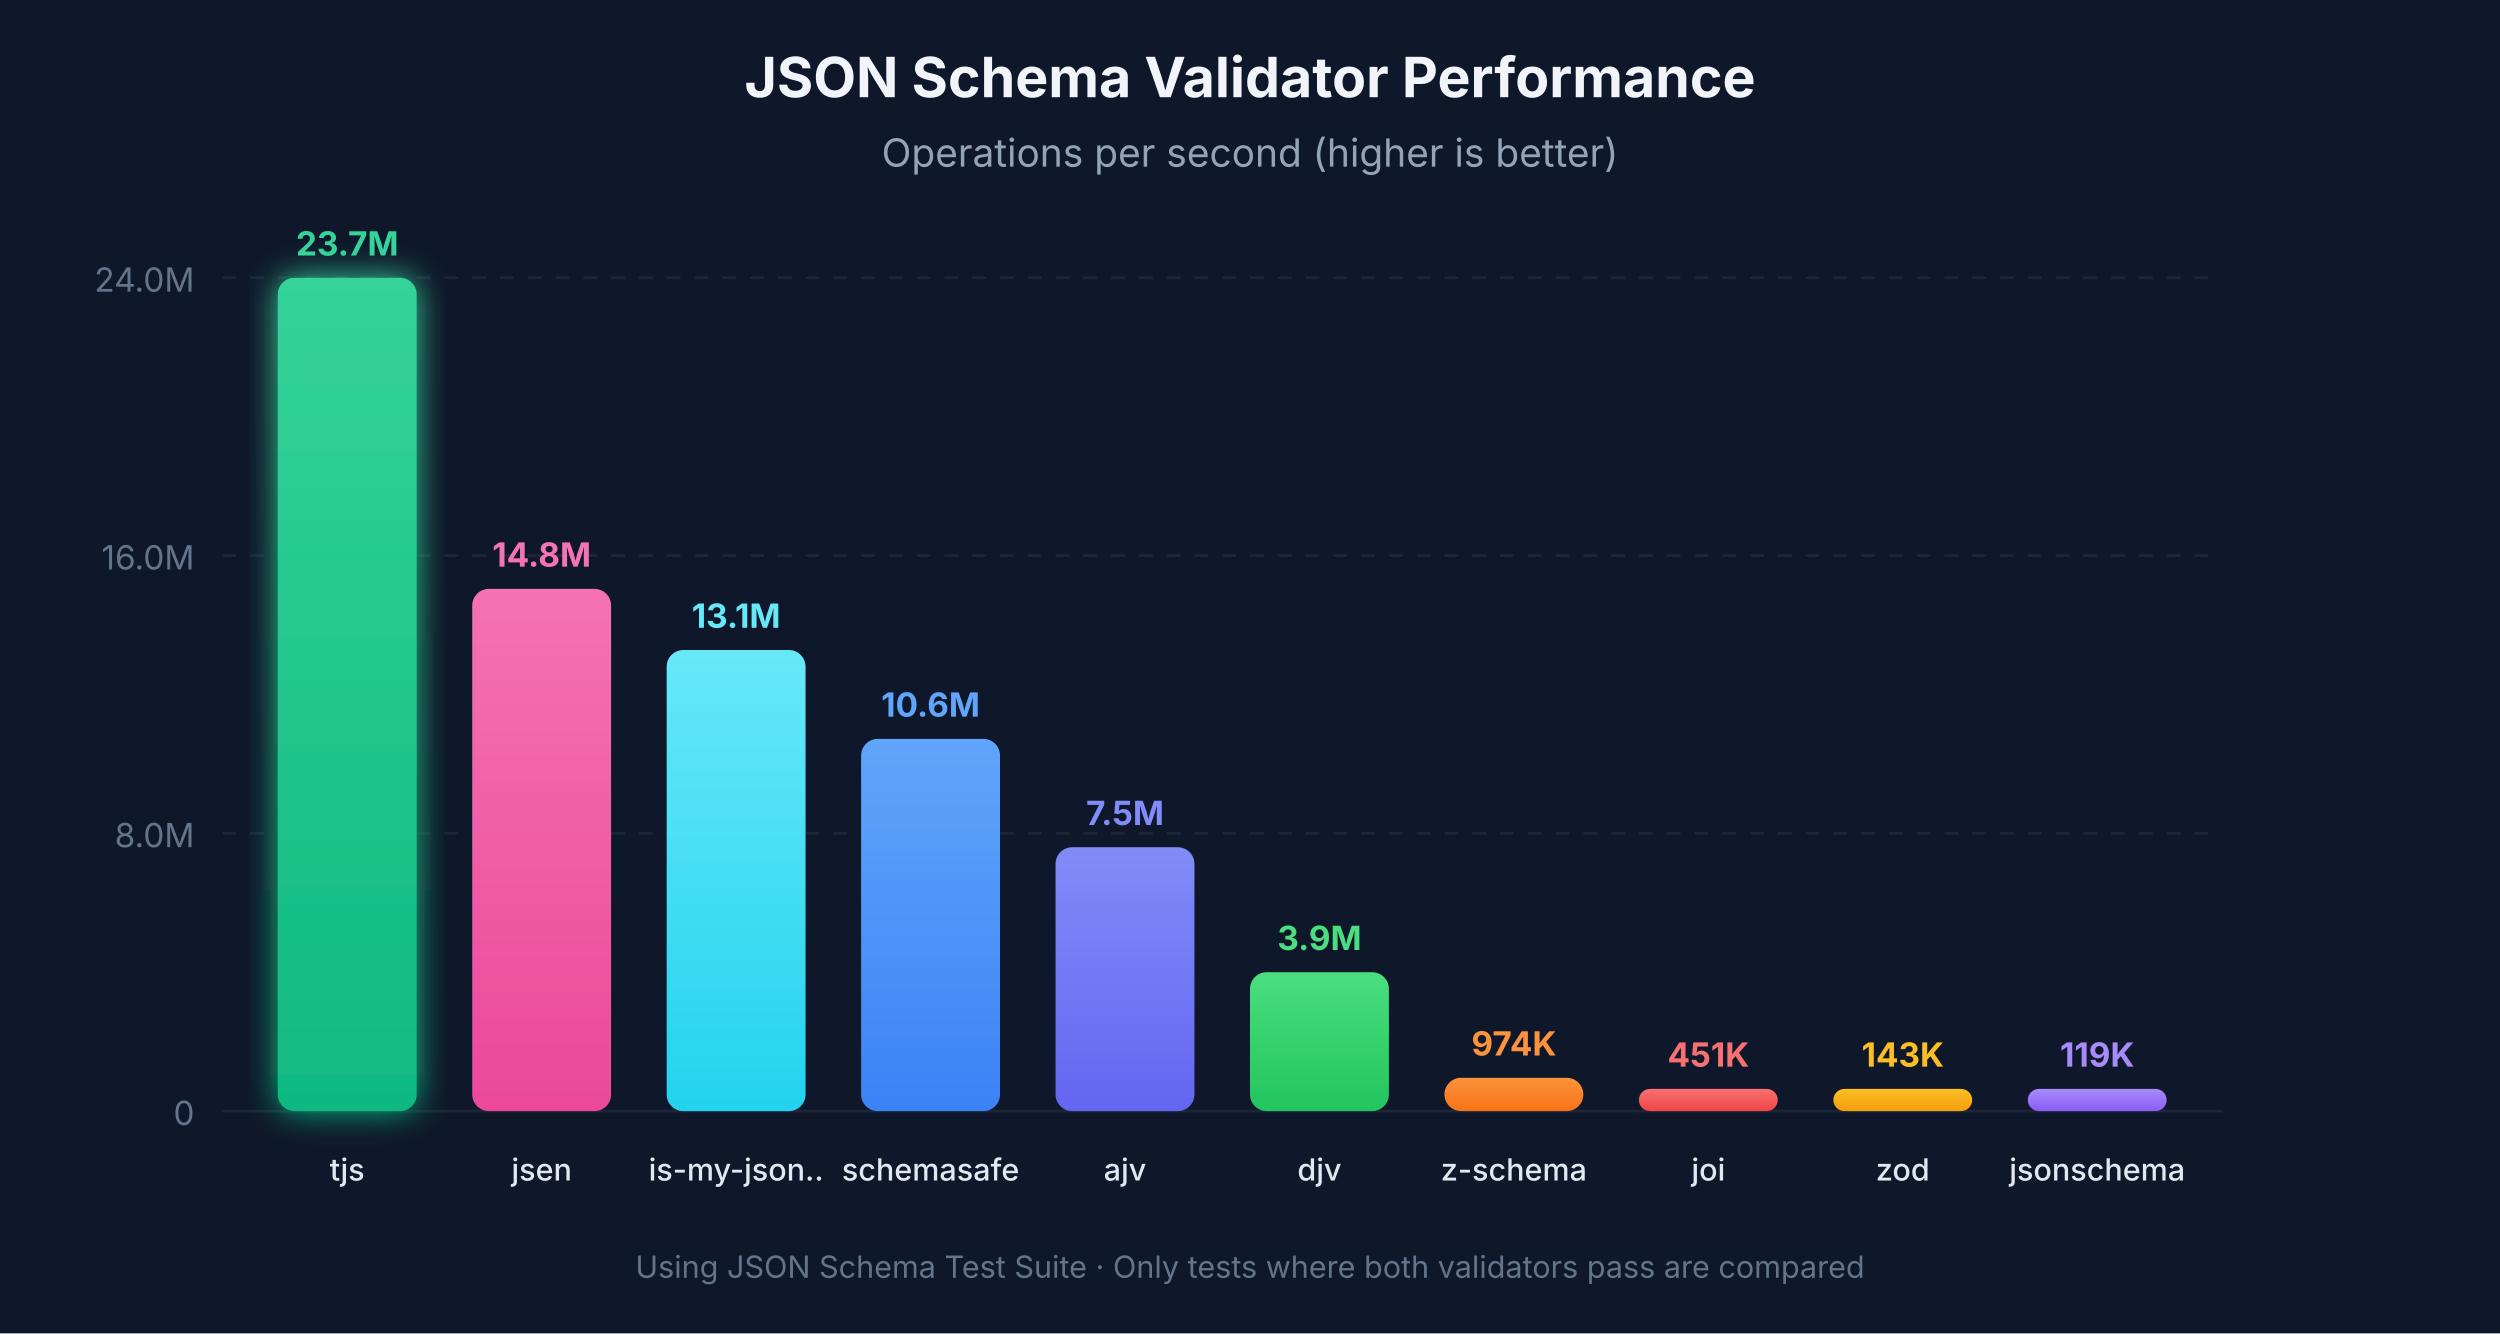
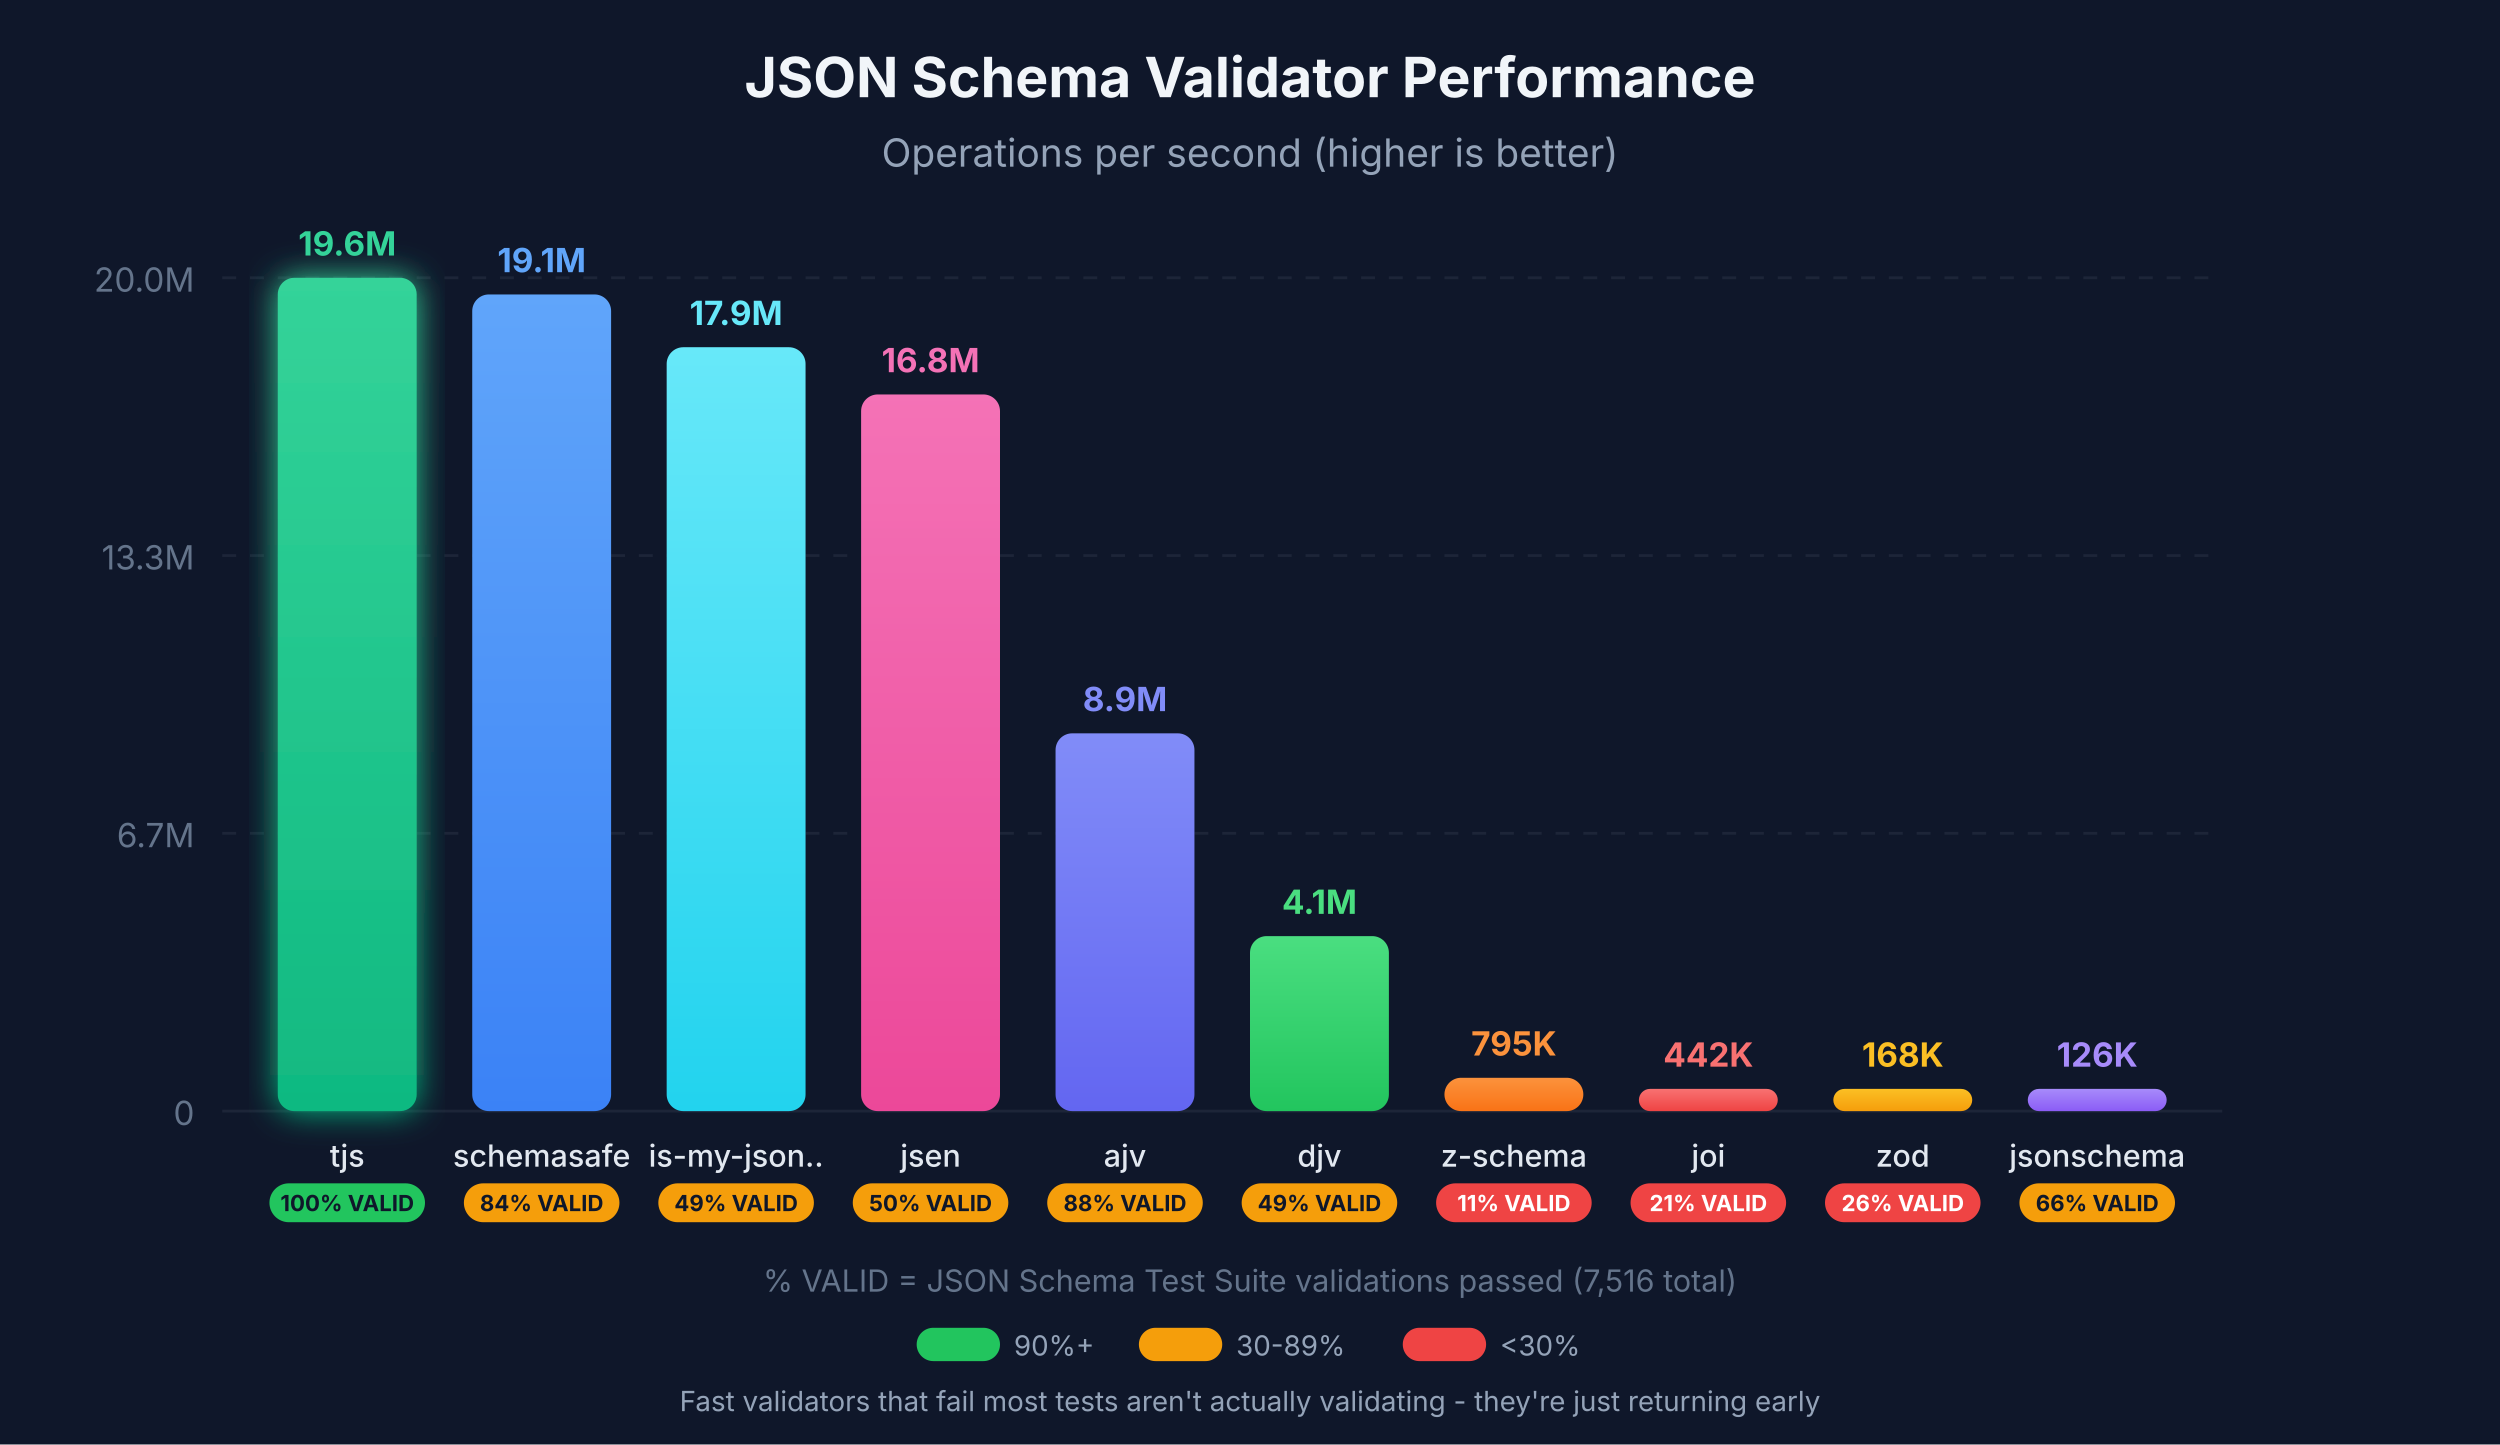
- <svg xmlns="http://www.w3.org/2000/svg" viewBox="0 0 900 480">
+ <svg xmlns="http://www.w3.org/2000/svg" viewBox="0 0 900 520">
  <defs>
    <linearGradient id="grad-tjs" x1="0%" y1="0%" x2="0%" y2="100%">
      <stop offset="0%" style="stop-color:#34d399;stop-opacity:1" />
      <stop offset="100%" style="stop-color:#10b981;stop-opacity:1" />
    </linearGradient>
-     <linearGradient id="grad-jsen" x1="0%" y1="0%" x2="0%" y2="100%">
-       <stop offset="0%" style="stop-color:#f472b6;stop-opacity:1" />
-       <stop offset="100%" style="stop-color:#ec4899;stop-opacity:1" />
+     <linearGradient id="grad-schemasafe" x1="0%" y1="0%" x2="0%" y2="100%">
+       <stop offset="0%" style="stop-color:#60a5fa;stop-opacity:1" />
+       <stop offset="100%" style="stop-color:#3b82f6;stop-opacity:1" />
    </linearGradient>
    <linearGradient id="grad-is-my-json-valid" x1="0%" y1="0%" x2="0%" y2="100%">
      <stop offset="0%" style="stop-color:#67e8f9;stop-opacity:1" />
      <stop offset="100%" style="stop-color:#22d3ee;stop-opacity:1" />
    </linearGradient>
-     <linearGradient id="grad-schemasafe" x1="0%" y1="0%" x2="0%" y2="100%">
-       <stop offset="0%" style="stop-color:#60a5fa;stop-opacity:1" />
-       <stop offset="100%" style="stop-color:#3b82f6;stop-opacity:1" />
+     <linearGradient id="grad-jsen" x1="0%" y1="0%" x2="0%" y2="100%">
+       <stop offset="0%" style="stop-color:#f472b6;stop-opacity:1" />
+       <stop offset="100%" style="stop-color:#ec4899;stop-opacity:1" />
    </linearGradient>
    <linearGradient id="grad-ajv" x1="0%" y1="0%" x2="0%" y2="100%">
      <stop offset="0%" style="stop-color:#818cf8;stop-opacity:1" />
      <stop offset="100%" style="stop-color:#6366f1;stop-opacity:1" />
    </linearGradient>
    <linearGradient id="grad-djv" x1="0%" y1="0%" x2="0%" y2="100%">
      <stop offset="0%" style="stop-color:#4ade80;stop-opacity:1" />
      <stop offset="100%" style="stop-color:#22c55e;stop-opacity:1" />
    </linearGradient>
    <linearGradient id="grad-z-schema" x1="0%" y1="0%" x2="0%" y2="100%">
      <stop offset="0%" style="stop-color:#fb923c;stop-opacity:1" />
      <stop offset="100%" style="stop-color:#f97316;stop-opacity:1" />
    </linearGradient>
    <linearGradient id="grad-joi" x1="0%" y1="0%" x2="0%" y2="100%">
      <stop offset="0%" style="stop-color:#f87171;stop-opacity:1" />
      <stop offset="100%" style="stop-color:#ef4444;stop-opacity:1" />
    </linearGradient>
    <linearGradient id="grad-zod" x1="0%" y1="0%" x2="0%" y2="100%">
      <stop offset="0%" style="stop-color:#fbbf24;stop-opacity:1" />
      <stop offset="100%" style="stop-color:#f59e0b;stop-opacity:1" />
    </linearGradient>
    <linearGradient id="grad-jsonschema" x1="0%" y1="0%" x2="0%" y2="100%">
      <stop offset="0%" style="stop-color:#a78bfa;stop-opacity:1" />
      <stop offset="100%" style="stop-color:#8b5cf6;stop-opacity:1" />
    </linearGradient>
    <filter id="glow-tjs" x="-20%" y="-20%" width="140%" height="140%">
      <feGaussianBlur stdDeviation="6" result="coloredBlur" />
      <feMerge>
        <feMergeNode in="coloredBlur" />
        <feMergeNode in="SourceGraphic" />
      </feMerge>
    </filter>
  </defs>
-   <rect width="900" height="480" fill="#0f172a" />
+   <rect width="900" height="520" fill="#0f172a" />
  <g opacity="0.1">
    <line x1="80" y1="400" x2="800" y2="400" stroke="#94a3b8" stroke-width="1" />
    <line x1="80" y1="300" x2="800" y2="300" stroke="#94a3b8" stroke-width="1" stroke-dasharray="5,5" />
    <line x1="80" y1="200" x2="800" y2="200" stroke="#94a3b8" stroke-width="1" stroke-dasharray="5,5" />
    <line x1="80" y1="100" x2="800" y2="100" stroke="#94a3b8" stroke-width="1" stroke-dasharray="5,5" />
  </g>
  <text x="70" y="405" text-anchor="end" fill="#64748b" font-family="system-ui, -apple-system, sans-serif" font-size="12">0</text>
-   <text x="70" y="305" text-anchor="end" fill="#64748b" font-family="system-ui, -apple-system, sans-serif" font-size="12">8.0M</text>
-   <text x="70" y="205" text-anchor="end" fill="#64748b" font-family="system-ui, -apple-system, sans-serif" font-size="12">16.0M</text>
-   <text x="70" y="105" text-anchor="end" fill="#64748b" font-family="system-ui, -apple-system, sans-serif" font-size="12">24.0M</text>
+   <text x="70" y="305" text-anchor="end" fill="#64748b" font-family="system-ui, -apple-system, sans-serif" font-size="12">6.7M</text>
+   <text x="70" y="205" text-anchor="end" fill="#64748b" font-family="system-ui, -apple-system, sans-serif" font-size="12">13.3M</text>
+   <text x="70" y="105" text-anchor="end" fill="#64748b" font-family="system-ui, -apple-system, sans-serif" font-size="12">20.0M</text>
  <text x="450" y="35" text-anchor="middle" fill="#f1f5f9" font-family="system-ui, -apple-system, sans-serif" font-size="20" font-weight="bold">JSON Schema Validator Performance</text>
  <text x="450" y="60" text-anchor="middle" fill="#94a3b8" font-family="system-ui, -apple-system, sans-serif" font-size="14">Operations per second (higher is better)</text>
  <rect x="100" y="100" width="50" height="300" rx="6" fill="url(#grad-tjs)" filter="url(#glow-tjs)" />
-   <text x="125" y="425" text-anchor="middle" fill="#e2e8f0" font-family="system-ui, -apple-system, sans-serif" font-size="11" font-weight="500">tjs</text>
-   <text x="125" y="92" text-anchor="middle" fill="#34d399" font-family="system-ui, -apple-system, sans-serif" font-size="12" font-weight="bold">23.7M</text>
-   <rect x="170" y="212" width="50" height="188" rx="6" fill="url(#grad-jsen)" />
-   <text x="195" y="425" text-anchor="middle" fill="#e2e8f0" font-family="system-ui, -apple-system, sans-serif" font-size="11" font-weight="500">jsen</text>
-   <text x="195" y="204" text-anchor="middle" fill="#f472b6" font-family="system-ui, -apple-system, sans-serif" font-size="12" font-weight="bold">14.8M</text>
-   <rect x="240" y="234" width="50" height="166" rx="6" fill="url(#grad-is-my-json-valid)" />
-   <text x="265" y="425" text-anchor="middle" fill="#e2e8f0" font-family="system-ui, -apple-system, sans-serif" font-size="11" font-weight="500">is-my-json..</text>
-   <text x="265" y="226" text-anchor="middle" fill="#67e8f9" font-family="system-ui, -apple-system, sans-serif" font-size="12" font-weight="bold">13.1M</text>
-   <rect x="310" y="266" width="50" height="134" rx="6" fill="url(#grad-schemasafe)" />
-   <text x="335" y="425" text-anchor="middle" fill="#e2e8f0" font-family="system-ui, -apple-system, sans-serif" font-size="11" font-weight="500">schemasafe</text>
-   <text x="335" y="258" text-anchor="middle" fill="#60a5fa" font-family="system-ui, -apple-system, sans-serif" font-size="12" font-weight="bold">10.6M</text>
-   <rect x="380" y="305" width="50" height="95" rx="6" fill="url(#grad-ajv)" />
-   <text x="405" y="425" text-anchor="middle" fill="#e2e8f0" font-family="system-ui, -apple-system, sans-serif" font-size="11" font-weight="500">ajv</text>
-   <text x="405" y="297" text-anchor="middle" fill="#818cf8" font-family="system-ui, -apple-system, sans-serif" font-size="12" font-weight="bold">7.5M</text>
-   <rect x="450" y="350" width="50" height="50" rx="6" fill="url(#grad-djv)" />
-   <text x="475" y="425" text-anchor="middle" fill="#e2e8f0" font-family="system-ui, -apple-system, sans-serif" font-size="11" font-weight="500">djv</text>
-   <text x="475" y="342" text-anchor="middle" fill="#4ade80" font-family="system-ui, -apple-system, sans-serif" font-size="12" font-weight="bold">3.9M</text>
+   <text x="125" y="92" text-anchor="middle" fill="#34d399" font-family="system-ui, -apple-system, sans-serif" font-size="12" font-weight="bold">19.6M</text>
+   <text x="125" y="420" text-anchor="middle" fill="#e2e8f0" font-family="system-ui, -apple-system, sans-serif" font-size="11" font-weight="500">tjs</text>
+   <rect x="97" y="426" width="56" height="14" rx="7" fill="#22c55e" />
+   <text x="125" y="436" text-anchor="middle" fill="#0f172a" font-family="system-ui, -apple-system, sans-serif" font-size="8" font-weight="bold">100% VALID</text>
+   <rect x="170" y="106" width="50" height="294" rx="6" fill="url(#grad-schemasafe)" />
+   <text x="195" y="98" text-anchor="middle" fill="#60a5fa" font-family="system-ui, -apple-system, sans-serif" font-size="12" font-weight="bold">19.1M</text>
+   <text x="195" y="420" text-anchor="middle" fill="#e2e8f0" font-family="system-ui, -apple-system, sans-serif" font-size="11" font-weight="500">schemasafe</text>
+   <rect x="167" y="426" width="56" height="14" rx="7" fill="#f59e0b" />
+   <text x="195" y="436" text-anchor="middle" fill="#0f172a" font-family="system-ui, -apple-system, sans-serif" font-size="8" font-weight="bold">84% VALID</text>
+   <rect x="240" y="125" width="50" height="275" rx="6" fill="url(#grad-is-my-json-valid)" />
+   <text x="265" y="117" text-anchor="middle" fill="#67e8f9" font-family="system-ui, -apple-system, sans-serif" font-size="12" font-weight="bold">17.9M</text>
+   <text x="265" y="420" text-anchor="middle" fill="#e2e8f0" font-family="system-ui, -apple-system, sans-serif" font-size="11" font-weight="500">is-my-json..</text>
+   <rect x="237" y="426" width="56" height="14" rx="7" fill="#f59e0b" />
+   <text x="265" y="436" text-anchor="middle" fill="#0f172a" font-family="system-ui, -apple-system, sans-serif" font-size="8" font-weight="bold">49% VALID</text>
+   <rect x="310" y="142" width="50" height="258" rx="6" fill="url(#grad-jsen)" />
+   <text x="335" y="134" text-anchor="middle" fill="#f472b6" font-family="system-ui, -apple-system, sans-serif" font-size="12" font-weight="bold">16.8M</text>
+   <text x="335" y="420" text-anchor="middle" fill="#e2e8f0" font-family="system-ui, -apple-system, sans-serif" font-size="11" font-weight="500">jsen</text>
+   <rect x="307" y="426" width="56" height="14" rx="7" fill="#f59e0b" />
+   <text x="335" y="436" text-anchor="middle" fill="#0f172a" font-family="system-ui, -apple-system, sans-serif" font-size="8" font-weight="bold">50% VALID</text>
+   <rect x="380" y="264" width="50" height="136" rx="6" fill="url(#grad-ajv)" />
+   <text x="405" y="256" text-anchor="middle" fill="#818cf8" font-family="system-ui, -apple-system, sans-serif" font-size="12" font-weight="bold">8.9M</text>
+   <text x="405" y="420" text-anchor="middle" fill="#e2e8f0" font-family="system-ui, -apple-system, sans-serif" font-size="11" font-weight="500">ajv</text>
+   <rect x="377" y="426" width="56" height="14" rx="7" fill="#f59e0b" />
+   <text x="405" y="436" text-anchor="middle" fill="#0f172a" font-family="system-ui, -apple-system, sans-serif" font-size="8" font-weight="bold">88% VALID</text>
+   <rect x="450" y="337" width="50" height="63" rx="6" fill="url(#grad-djv)" />
+   <text x="475" y="329" text-anchor="middle" fill="#4ade80" font-family="system-ui, -apple-system, sans-serif" font-size="12" font-weight="bold">4.1M</text>
+   <text x="475" y="420" text-anchor="middle" fill="#e2e8f0" font-family="system-ui, -apple-system, sans-serif" font-size="11" font-weight="500">djv</text>
+   <rect x="447" y="426" width="56" height="14" rx="7" fill="#f59e0b" />
+   <text x="475" y="436" text-anchor="middle" fill="#0f172a" font-family="system-ui, -apple-system, sans-serif" font-size="8" font-weight="bold">49% VALID</text>
  <rect x="520" y="388" width="50" height="12" rx="6" fill="url(#grad-z-schema)" />
-   <text x="545" y="425" text-anchor="middle" fill="#e2e8f0" font-family="system-ui, -apple-system, sans-serif" font-size="11" font-weight="500">z-schema</text>
-   <text x="545" y="380" text-anchor="middle" fill="#fb923c" font-family="system-ui, -apple-system, sans-serif" font-size="12" font-weight="bold">974K</text>
+   <text x="545" y="380" text-anchor="middle" fill="#fb923c" font-family="system-ui, -apple-system, sans-serif" font-size="12" font-weight="bold">795K</text>
+   <text x="545" y="420" text-anchor="middle" fill="#e2e8f0" font-family="system-ui, -apple-system, sans-serif" font-size="11" font-weight="500">z-schema</text>
+   <rect x="517" y="426" width="56" height="14" rx="7" fill="#ef4444" />
+   <text x="545" y="436" text-anchor="middle" fill="#fff" font-family="system-ui, -apple-system, sans-serif" font-size="8" font-weight="bold">11% VALID</text>
  <rect x="590" y="392" width="50" height="8" rx="4" fill="url(#grad-joi)" />
-   <text x="615" y="425" text-anchor="middle" fill="#e2e8f0" font-family="system-ui, -apple-system, sans-serif" font-size="11" font-weight="500">joi</text>
-   <text x="615" y="384" text-anchor="middle" fill="#f87171" font-family="system-ui, -apple-system, sans-serif" font-size="12" font-weight="bold">451K</text>
+   <text x="615" y="384" text-anchor="middle" fill="#f87171" font-family="system-ui, -apple-system, sans-serif" font-size="12" font-weight="bold">442K</text>
+   <text x="615" y="420" text-anchor="middle" fill="#e2e8f0" font-family="system-ui, -apple-system, sans-serif" font-size="11" font-weight="500">joi</text>
+   <rect x="587" y="426" width="56" height="14" rx="7" fill="#ef4444" />
+   <text x="615" y="436" text-anchor="middle" fill="#fff" font-family="system-ui, -apple-system, sans-serif" font-size="8" font-weight="bold">21% VALID</text>
  <rect x="660" y="392" width="50" height="8" rx="4" fill="url(#grad-zod)" />
-   <text x="685" y="425" text-anchor="middle" fill="#e2e8f0" font-family="system-ui, -apple-system, sans-serif" font-size="11" font-weight="500">zod</text>
-   <text x="685" y="384" text-anchor="middle" fill="#fbbf24" font-family="system-ui, -apple-system, sans-serif" font-size="12" font-weight="bold">143K</text>
+   <text x="685" y="384" text-anchor="middle" fill="#fbbf24" font-family="system-ui, -apple-system, sans-serif" font-size="12" font-weight="bold">168K</text>
+   <text x="685" y="420" text-anchor="middle" fill="#e2e8f0" font-family="system-ui, -apple-system, sans-serif" font-size="11" font-weight="500">zod</text>
+   <rect x="657" y="426" width="56" height="14" rx="7" fill="#ef4444" />
+   <text x="685" y="436" text-anchor="middle" fill="#fff" font-family="system-ui, -apple-system, sans-serif" font-size="8" font-weight="bold">26% VALID</text>
  <rect x="730" y="392" width="50" height="8" rx="4" fill="url(#grad-jsonschema)" />
-   <text x="755" y="425" text-anchor="middle" fill="#e2e8f0" font-family="system-ui, -apple-system, sans-serif" font-size="11" font-weight="500">jsonschema</text>
-   <text x="755" y="384" text-anchor="middle" fill="#a78bfa" font-family="system-ui, -apple-system, sans-serif" font-size="12" font-weight="bold">119K</text>
-   <text x="450" y="460" text-anchor="middle" fill="#64748b" font-family="system-ui, -apple-system, sans-serif" font-size="11">Using JSON Schema Test Suite · Only tests where both validators pass are compared</text>
+   <text x="755" y="384" text-anchor="middle" fill="#a78bfa" font-family="system-ui, -apple-system, sans-serif" font-size="12" font-weight="bold">126K</text>
+   <text x="755" y="420" text-anchor="middle" fill="#e2e8f0" font-family="system-ui, -apple-system, sans-serif" font-size="11" font-weight="500">jsonschema</text>
+   <rect x="727" y="426" width="56" height="14" rx="7" fill="#f59e0b" />
+   <text x="755" y="436" text-anchor="middle" fill="#0f172a" font-family="system-ui, -apple-system, sans-serif" font-size="8" font-weight="bold">66% VALID</text>
+   <text x="450" y="465" text-anchor="middle" fill="#64748b" font-family="system-ui, -apple-system, sans-serif" font-size="11">% VALID = JSON Schema Test Suite validations passed (7,516 total)</text>
+   <g transform="translate(330, 478)">
+     <rect x="0" y="0" width="30" height="12" rx="6" fill="#22c55e" />
+     <text x="35" y="10" fill="#94a3b8" font-family="system-ui, -apple-system, sans-serif" font-size="10">90%+</text>
+     <rect x="80" y="0" width="30" height="12" rx="6" fill="#f59e0b" />
+     <text x="115" y="10" fill="#94a3b8" font-family="system-ui, -apple-system, sans-serif" font-size="10">30-89%</text>
+     <rect x="175" y="0" width="30" height="12" rx="6" fill="#ef4444" />
+     <text x="210" y="10" fill="#94a3b8" font-family="system-ui, -apple-system, sans-serif" font-size="10">&lt;30%</text>
+   </g>
+   <text x="450" y="508" text-anchor="middle" fill="#94a3b8" font-family="system-ui, -apple-system, sans-serif" font-size="10">Fast validators that fail most tests aren't actually validating - they're just returning early</text>
</svg>
